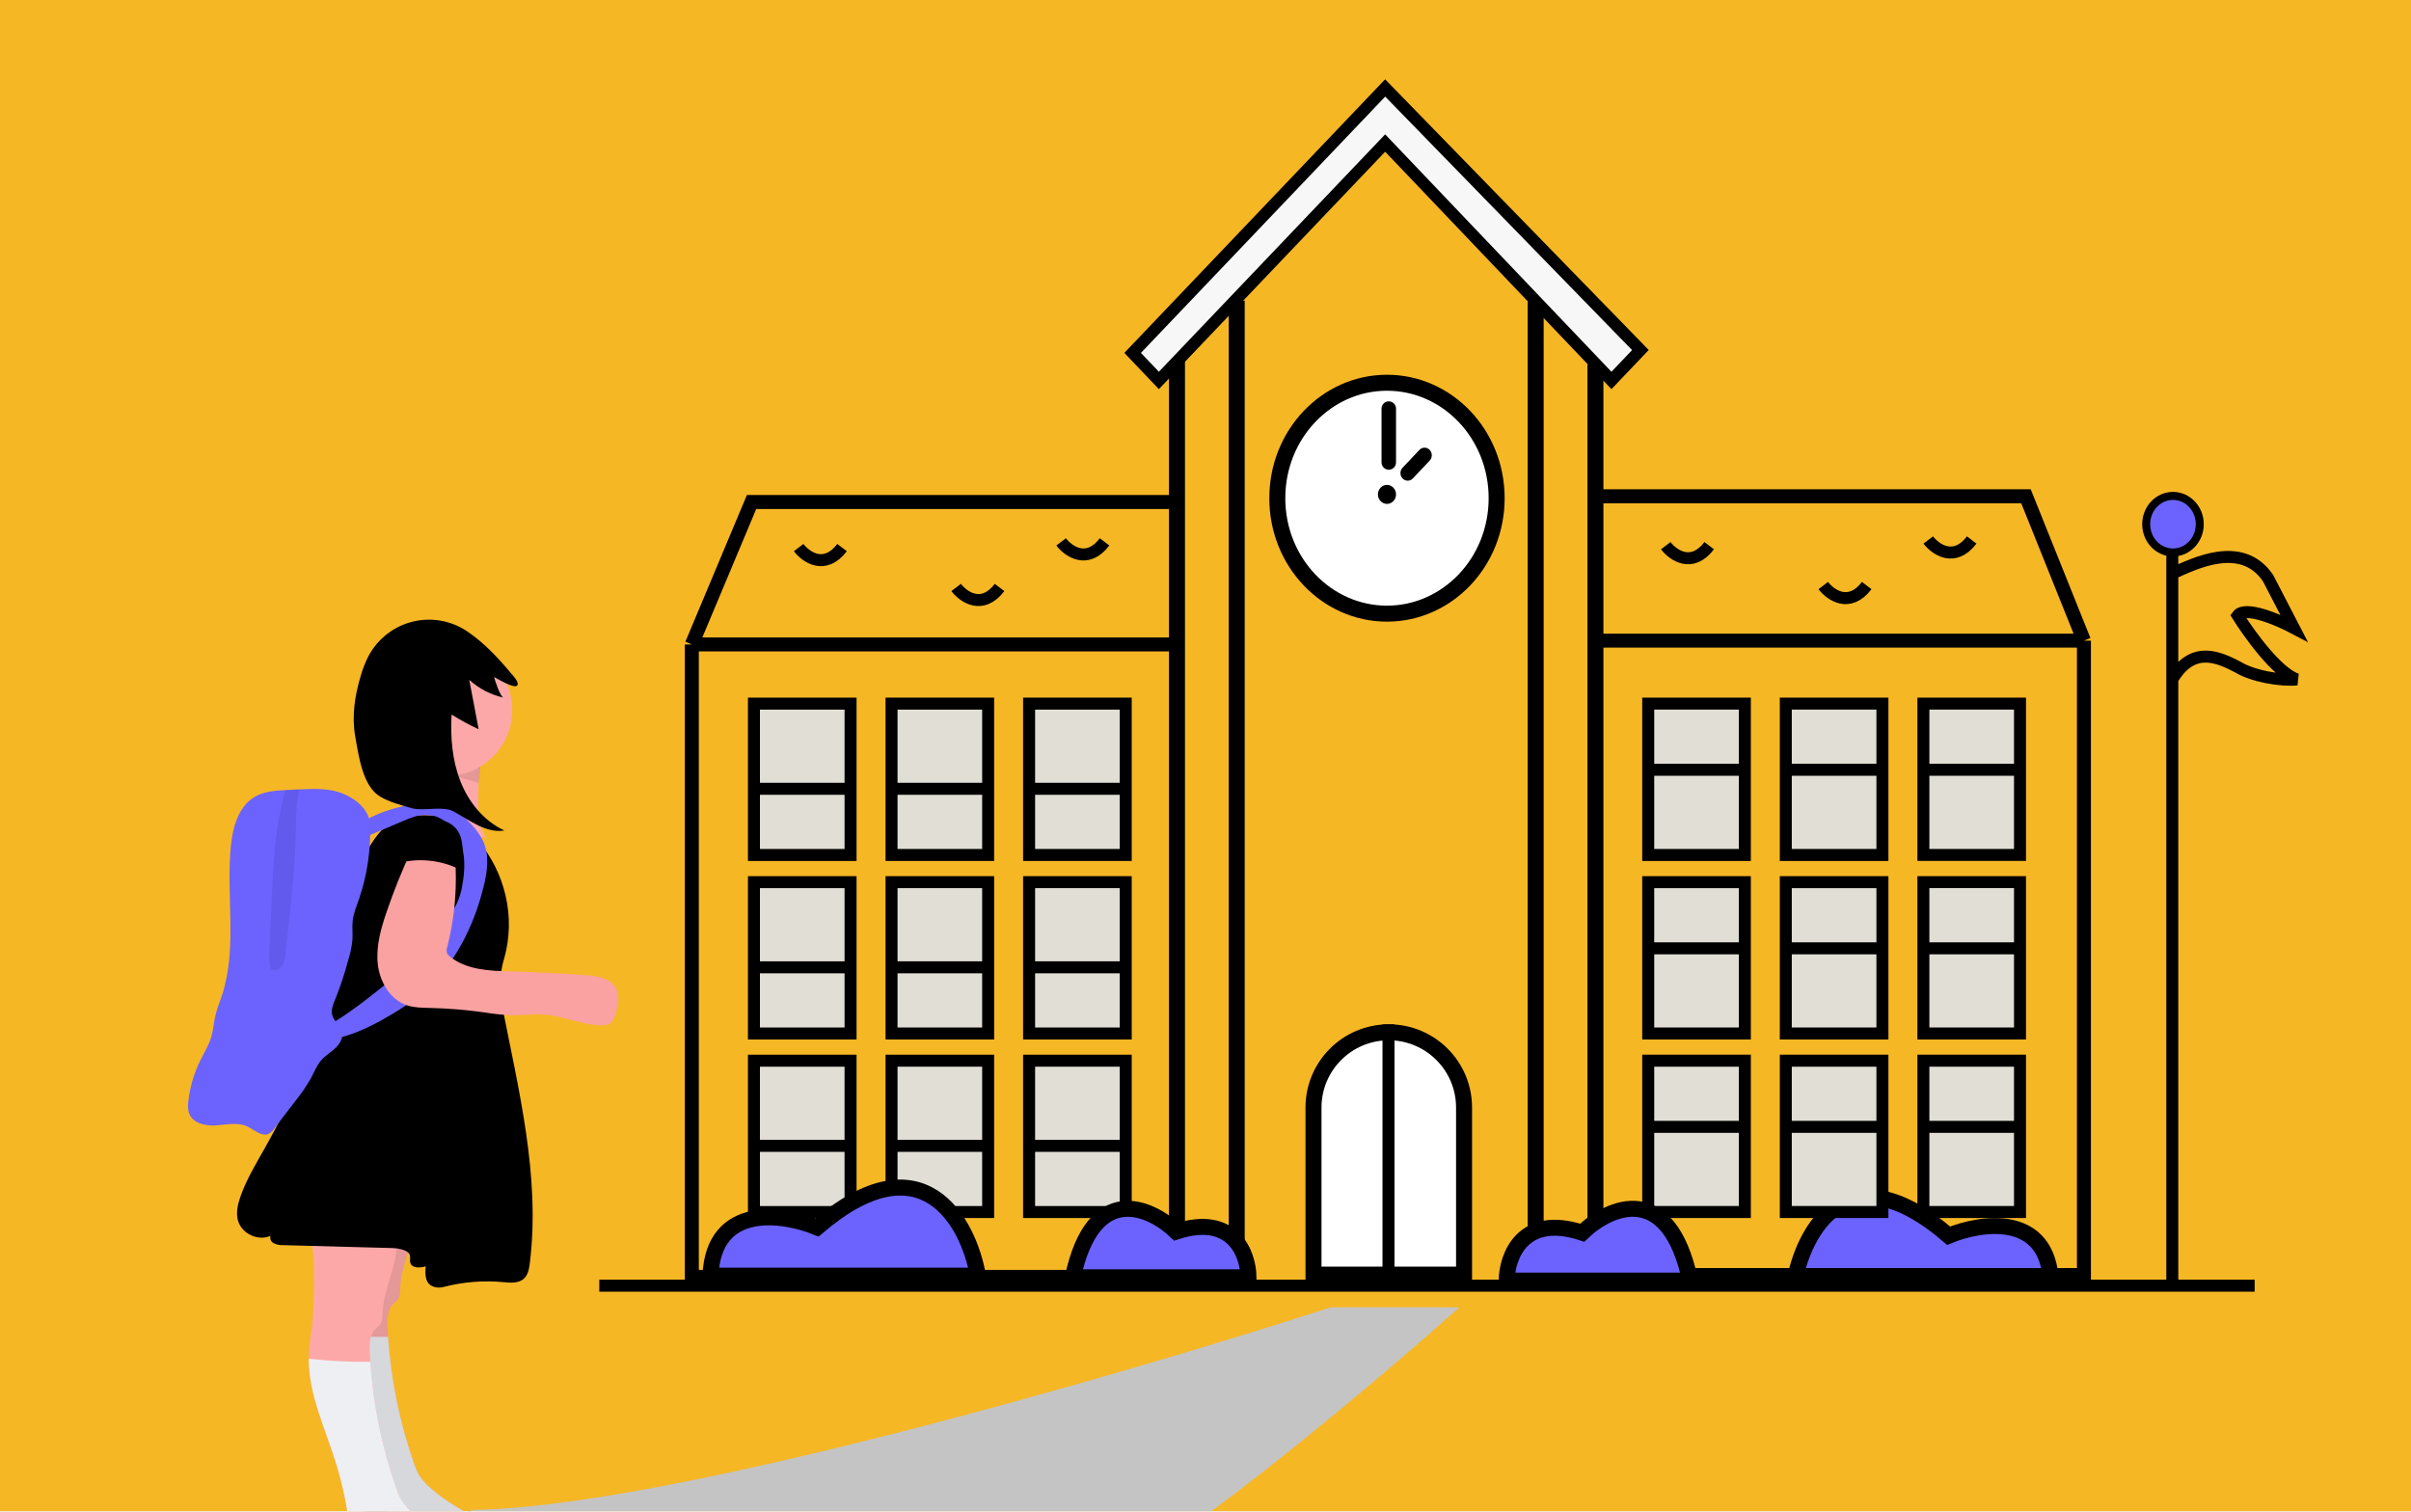
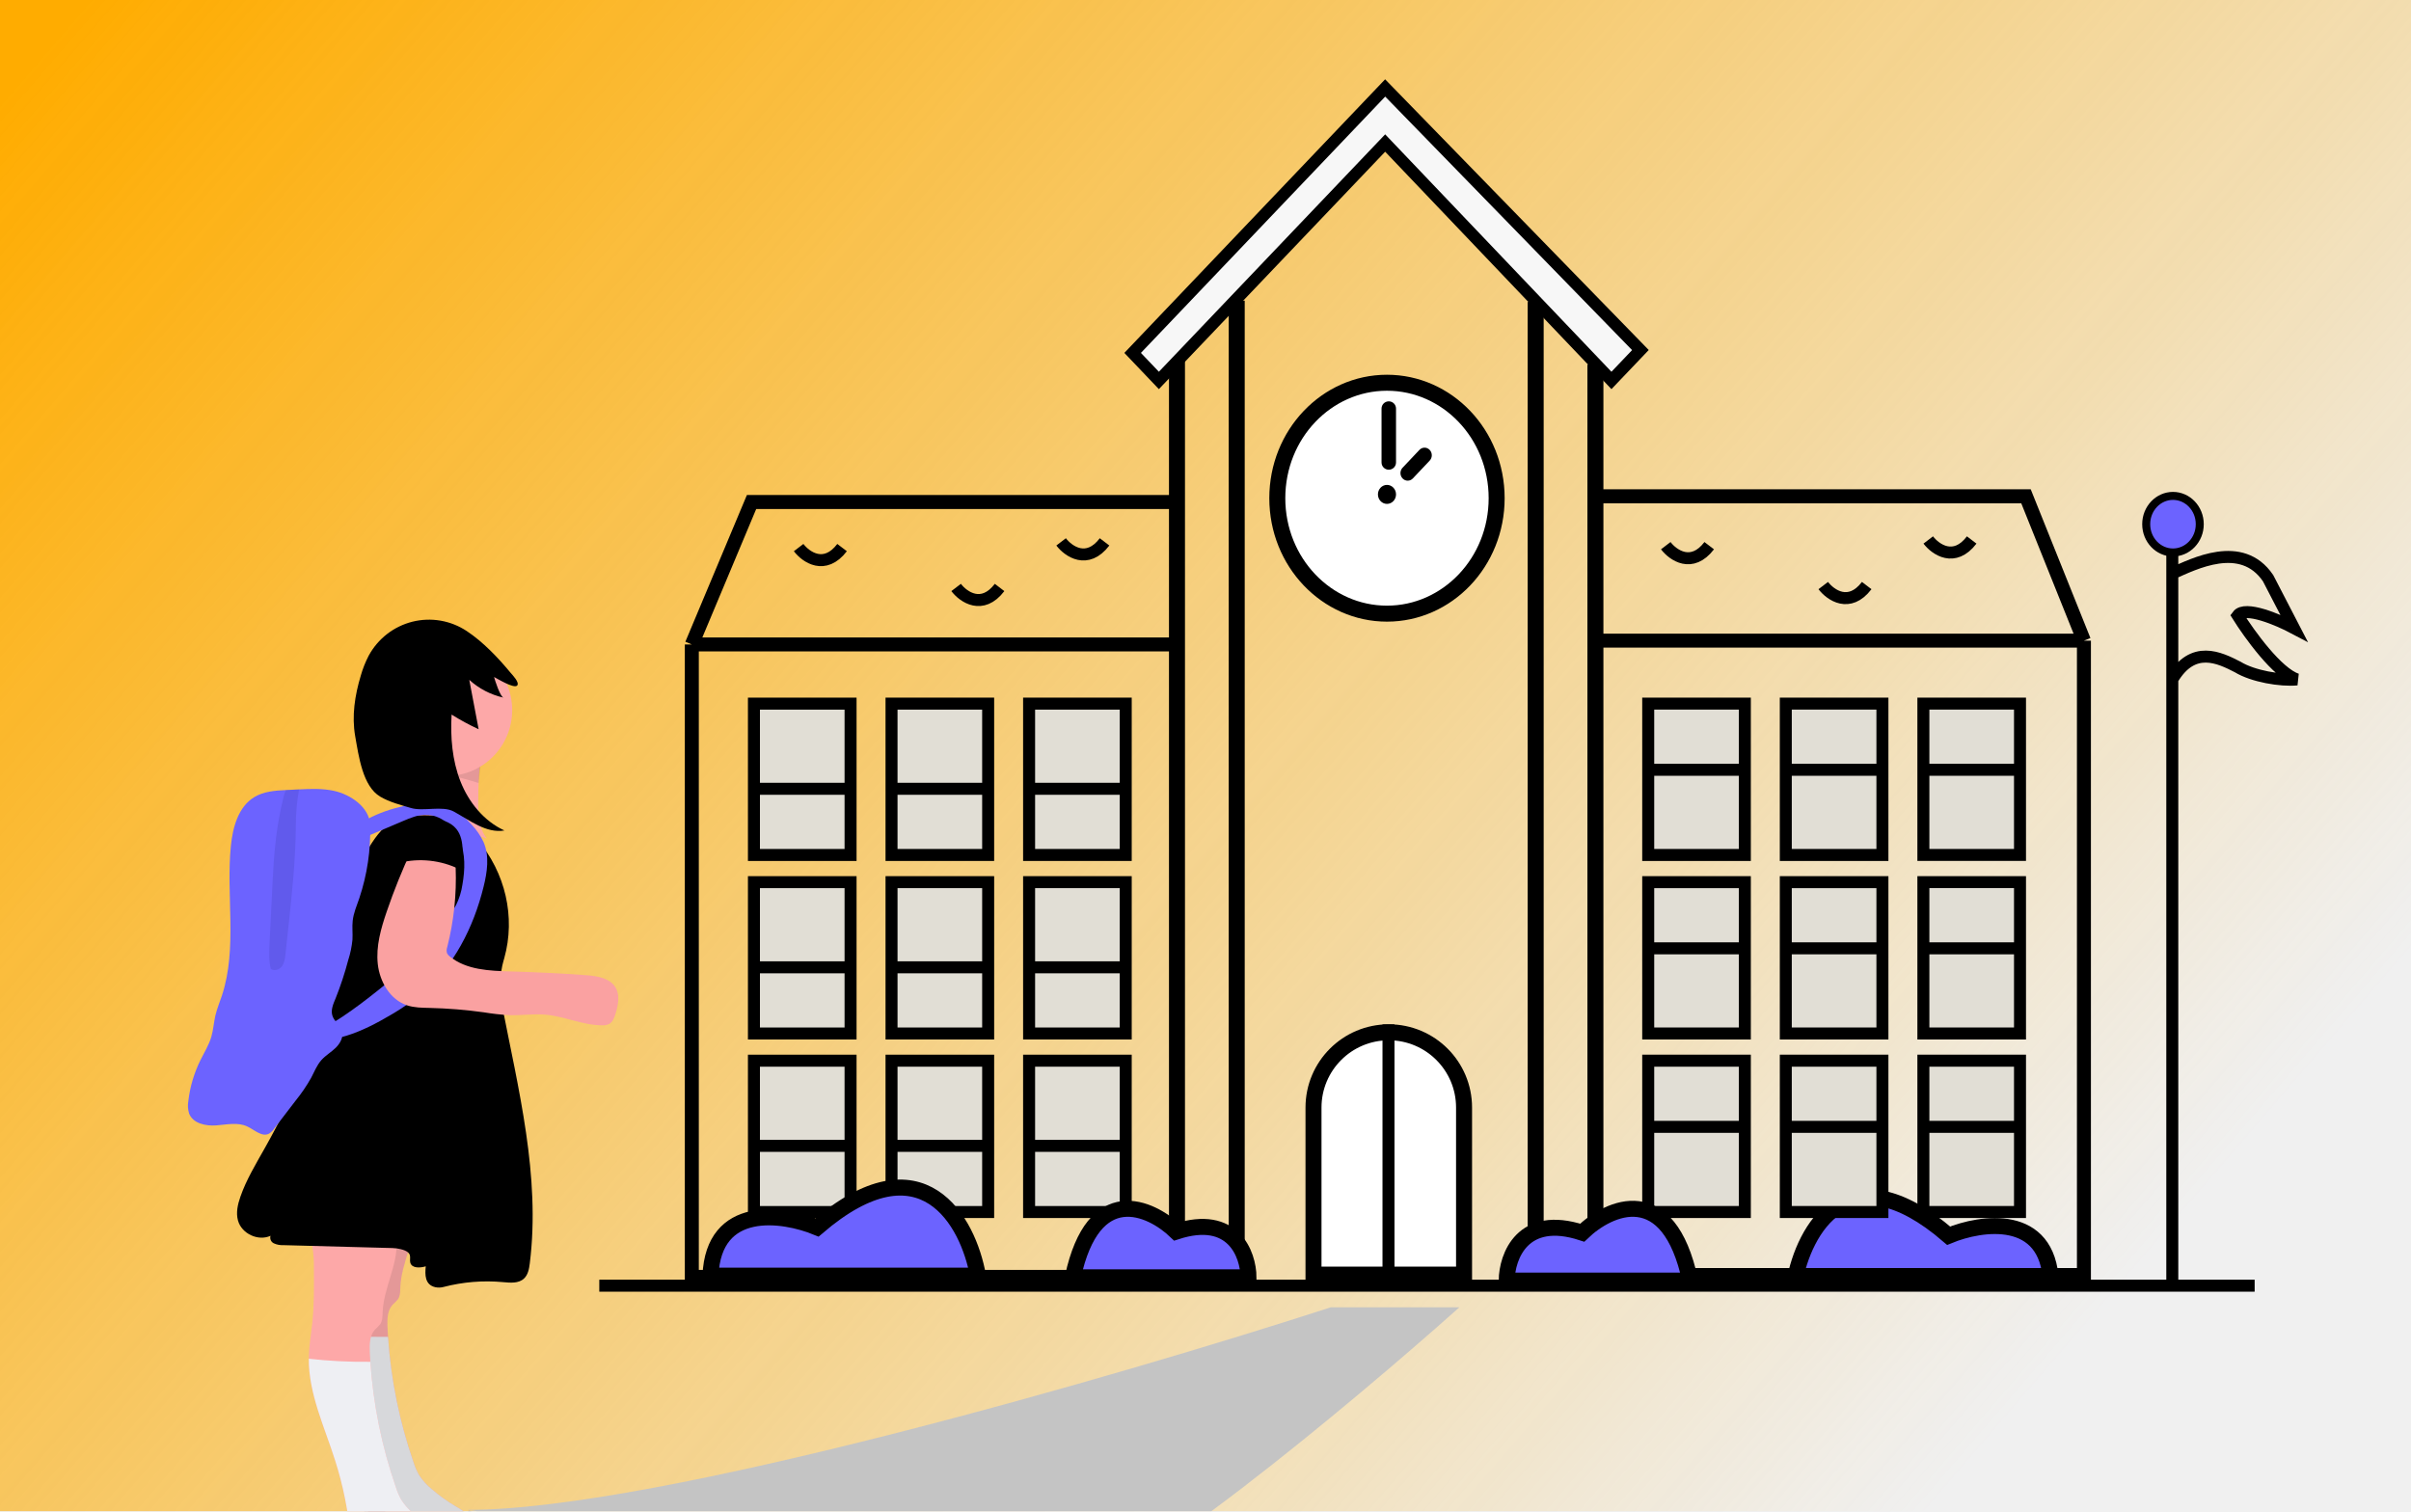
<svg xmlns="http://www.w3.org/2000/svg" width="603" height="378" viewBox="0 0 603 378" fill="none">
  <g clip-path="url(#clip0)">
-     <rect width="603" height="378" fill="#F6B725" />
+     <rect width="603" height="378" fill="url(#paint0_linear)" />
    <path d="M117.627 384.006C116.65 384.896 115.156 384.874 113.83 384.776L107.788 384.331C102.988 383.975 98.024 383.575 93.79 381.274C93.342 381.068 92.945 380.764 92.627 380.384C92.291 379.802 92.115 379.14 92.119 378.467C91.547 371.876 90.246 365.371 88.238 359.071C85.586 350.684 81.608 342.417 81.661 333.638C81.661 333.425 81.661 333.194 81.661 333.002C81.736 330.252 82.218 327.534 82.514 324.797C83.005 320.219 82.956 315.605 82.921 311.004C82.959 309.2 82.835 307.397 82.55 305.616C82.271 304.17 81.224 302.719 81.865 301.447C83.107 298.977 87.611 298.07 90.033 297.981C93.295 297.865 96.504 298.724 99.655 299.578C100.614 299.841 101.618 300.121 102.343 300.802C103.315 301.718 103.594 303.155 103.629 304.495C103.797 310.435 100.398 315.961 100.128 321.892C100.08 322.96 100.128 324.117 99.51 325.007C99.101 325.491 98.658 325.945 98.183 326.364C96.857 327.827 96.818 330.034 96.91 332.019C96.95 332.82 96.994 333.621 97.047 334.422C97.769 345.111 99.915 355.654 103.426 365.768C103.764 366.848 104.208 367.891 104.752 368.882C105.638 370.274 106.746 371.51 108.031 372.54C109.852 374.105 111.802 375.51 113.861 376.74C115.236 377.559 116.704 378.342 117.645 379.641C118.586 380.94 118.794 382.912 117.627 384.006Z" fill="#FDA8A8" />
    <path opacity="0.1" d="M117.627 384.006C116.65 384.896 115.156 384.874 113.83 384.776L107.788 384.331C102.988 383.975 98.024 383.575 93.79 381.274C93.342 381.068 92.945 380.764 92.627 380.384C92.291 379.802 92.115 379.14 92.119 378.467C91.547 371.876 90.246 365.371 88.238 359.071C85.586 350.684 81.608 342.417 81.661 333.638C81.661 333.425 81.661 333.194 81.661 333.002C81.736 330.252 82.218 327.534 82.514 324.797C83.005 320.219 82.956 315.605 82.921 311.004C82.959 309.2 82.835 307.397 82.55 305.616C82.271 304.17 81.224 302.719 81.865 301.447C83.107 298.977 87.611 298.07 90.033 297.981C93.295 297.865 96.504 298.724 99.655 299.578C100.614 299.841 101.618 300.121 102.343 300.802C103.315 301.718 103.594 303.155 103.629 304.495C103.797 310.435 100.398 315.961 100.128 321.892C100.08 322.96 100.128 324.117 99.51 325.007C99.101 325.491 98.658 325.945 98.183 326.364C96.857 327.827 96.818 330.034 96.91 332.019C96.95 332.82 96.994 333.621 97.047 334.422C97.769 345.111 99.915 355.654 103.426 365.768C103.764 366.848 104.208 367.891 104.752 368.882C105.638 370.274 106.746 371.51 108.031 372.54C109.852 374.105 111.802 375.51 113.861 376.74C115.236 377.559 116.704 378.342 117.645 379.641C118.586 380.94 118.794 382.912 117.627 384.006Z" fill="black" />
    <path d="M117.627 384.005C116.65 384.895 115.156 384.873 113.83 384.775L107.788 384.33C102.988 383.974 98.024 383.574 93.79 381.273C93.342 381.067 92.945 380.763 92.627 380.383C92.291 379.801 92.115 379.139 92.119 378.466C91.547 371.875 90.246 365.37 88.238 359.071C85.586 350.684 81.608 342.417 81.661 333.638C86.77 334.206 91.908 334.462 97.047 334.403C97.769 345.092 99.915 355.635 103.426 365.749C103.764 366.829 104.208 367.872 104.752 368.864C105.638 370.256 106.746 371.491 108.031 372.521C109.852 374.086 111.802 375.492 113.861 376.722C115.236 377.54 116.704 378.323 117.645 379.623C118.586 380.922 118.794 382.911 117.627 384.005Z" fill="#EEEFF3" />
    <path opacity="0.1" d="M117.627 384.005C116.65 384.895 115.156 384.873 113.83 384.775L107.788 384.33C102.988 383.974 98.024 383.574 93.79 381.273C93.342 381.067 92.945 380.763 92.627 380.383C92.291 379.801 92.115 379.139 92.119 378.466C91.547 371.875 90.246 365.37 88.238 359.071C85.586 350.684 81.608 342.417 81.661 333.638C86.77 334.206 91.908 334.462 97.047 334.403C97.769 345.092 99.915 355.635 103.426 365.749C103.764 366.829 104.208 367.872 104.752 368.864C105.638 370.256 106.746 371.491 108.031 372.521C109.852 374.086 111.802 375.492 113.861 376.722C115.236 377.54 116.704 378.323 117.645 379.623C118.586 380.922 118.794 382.911 117.627 384.005Z" fill="black" />
    <path d="M104.277 382.128C102.825 381.605 101.43 380.934 100.113 380.126L93.452 376.344C92.85 375.952 92.18 375.678 91.477 375.539L90.681 381.523C90.482 382.992 90.376 384.718 91.477 385.701C91.87 386.017 92.32 386.253 92.803 386.395C95.22 387.236 97.828 387.254 100.387 387.334C108.246 387.588 116.185 388.513 123.929 387.125C124.875 386.956 125.9 386.68 126.47 385.924C127.12 385.034 126.934 383.744 126.307 382.84C125.619 381.982 124.743 381.295 123.747 380.834C121.776 379.766 119.73 378.858 117.683 377.946C117.557 377.871 117.407 377.845 117.263 377.875C117.064 377.942 117.002 378.186 116.949 378.391C116.591 379.85 115.424 381.003 114.094 381.692C114.076 381.692 107.221 383.072 104.277 382.128Z" fill="#BBBDC8" />
    <path opacity="0.1" d="M104.277 382.128C102.825 381.605 101.43 380.934 100.113 380.126L93.452 376.344C92.85 375.952 92.18 375.678 91.477 375.539L90.681 381.523C90.482 382.992 90.376 384.718 91.477 385.701C91.87 386.017 92.32 386.253 92.803 386.395C95.22 387.236 97.828 387.254 100.387 387.334C108.246 387.588 116.185 388.513 123.929 387.125C124.875 386.956 125.9 386.68 126.47 385.924C127.12 385.034 126.934 383.744 126.307 382.84C125.619 381.982 124.743 381.295 123.747 380.834C121.776 379.766 119.73 378.858 117.683 377.946C117.557 377.871 117.407 377.845 117.263 377.875C117.064 377.942 117.002 378.186 116.949 378.391C116.591 379.85 115.424 381.003 114.094 381.692C114.076 381.692 107.221 383.072 104.277 382.128Z" fill="black" />
    <path d="M113.206 390.236C112.23 391.125 110.736 391.103 109.41 391.005L103.367 390.56C98.567 390.204 93.603 389.804 89.369 387.504C88.921 387.297 88.524 386.993 88.207 386.614C87.87 386.032 87.694 385.369 87.698 384.696C87.126 378.106 85.825 371.6 83.817 365.301C81.165 356.914 77.187 348.647 77.24 339.868C77.24 339.654 77.24 339.423 77.24 339.232C77.316 336.482 77.797 333.763 78.094 331.027C78.584 326.448 78.535 321.834 78.5 317.234C78.538 315.43 78.414 313.626 78.129 311.845C77.85 310.399 76.803 308.949 77.444 307.676C78.686 305.207 83.19 304.299 85.612 304.21C88.874 304.094 92.083 304.953 95.234 305.807C96.194 306.07 97.197 306.35 97.922 307.031C98.894 307.948 99.173 309.385 99.208 310.724C99.376 316.664 95.977 322.19 95.707 328.121C95.659 329.189 95.707 330.346 95.089 331.236C94.68 331.721 94.237 332.174 93.763 332.593C92.437 334.057 92.397 336.264 92.49 338.248C92.529 339.049 92.574 339.85 92.627 340.651C93.349 351.34 95.494 361.883 99.005 371.997C99.343 373.077 99.787 374.12 100.331 375.112C101.218 376.504 102.326 377.739 103.61 378.769C105.431 380.334 107.382 381.74 109.441 382.97C110.815 383.788 112.283 384.571 113.224 385.871C114.166 387.17 114.373 389.141 113.206 390.236Z" fill="#FDA8A8" />
    <path d="M113.206 390.236C112.23 391.126 110.736 391.104 109.41 391.006L103.367 390.561C98.567 390.205 93.603 389.804 89.369 387.504C88.921 387.298 88.524 386.994 88.207 386.614C87.87 386.032 87.694 385.37 87.698 384.696C87.126 378.106 85.825 371.601 83.817 365.301C81.165 356.914 77.187 348.647 77.24 339.868C82.349 340.437 87.487 340.693 92.627 340.634C93.349 351.323 95.494 361.866 99.005 371.98C99.343 373.06 99.787 374.103 100.331 375.095C101.218 376.486 102.326 377.722 103.61 378.752C105.431 380.317 107.382 381.722 109.441 382.952C110.815 383.771 112.283 384.554 113.224 385.853C114.166 387.153 114.373 389.141 113.206 390.236Z" fill="#EEEFF3" />
    <path d="M121.775 209.75C119.622 207.08 119.565 203.351 119.618 199.925C119.618 198.591 119.658 197.211 119.706 195.854V195.823C119.766 193.329 120.028 190.844 120.489 188.392C120.721 187.216 121.031 186.057 121.417 184.922C121.125 184.855 120.833 184.793 120.533 184.739C115.9 183.818 111.132 183.818 106.499 184.739C105.699 184.9 103.675 184.864 102.521 185.26C102.193 185.339 101.907 185.541 101.721 185.825C101.496 186.301 101.96 187.681 102.296 188.904C102.48 189.456 102.585 190.031 102.605 190.613C102.56 191.159 102.478 191.702 102.358 192.237C102.15 193.22 101.876 194.195 101.748 195.191C101.522 196.891 101.721 198.622 101.611 200.335C101.5 202.048 101.01 203.85 99.715 204.967C107.239 205.616 114.652 207.223 121.775 209.75Z" fill="#FDA8A8" />
    <path opacity="0.1" d="M100.594 192.039C101.182 192.088 101.765 192.146 102.362 192.212C108.249 192.845 114.059 194.067 119.706 195.861V195.83L120.488 188.399C120.488 187.954 120.488 187.509 120.488 187.042C120.488 186.281 120.51 185.511 120.528 184.746C115.895 183.825 111.128 183.825 106.494 184.746C105.694 184.906 103.67 184.871 102.516 185.267C102.516 185.992 102.516 186.717 102.49 187.442C102.461 187.936 102.394 188.427 102.291 188.911C102.08 190.112 101.483 191.211 100.594 192.039Z" fill="black" />
    <path d="M111.745 194.08C102.713 194.08 95.391 186.71 95.391 177.618C95.391 168.525 102.713 161.155 111.745 161.155C120.777 161.155 128.099 168.525 128.099 177.618C128.099 186.71 120.777 194.08 111.745 194.08Z" fill="#FDA8A8" />
    <path d="M126.111 239.695C129.015 229.35 126.363 218.24 119.428 210.07C117.885 208.251 116.334 206.382 114.309 205.292C111.9 204.001 109.049 203.957 106.322 203.93C103.913 203.93 101.429 203.93 99.215 204.896C96.222 206.182 94.158 208.976 92.417 211.748C90.56 214.702 88.881 217.901 88.598 221.39C88.448 223.459 88.81 225.559 88.505 227.619C88.116 230.231 86.671 232.571 86.078 235.143C85.756 236.531 85.689 237.968 85.482 239.383C85.169 241.319 84.714 243.228 84.12 245.096C79.729 259.775 73.715 273.912 66.193 287.241C63.983 291.17 61.618 295.055 60.133 299.313C59.461 301.239 58.975 303.317 59.523 305.302C60.438 308.594 64.57 310.53 67.66 309.11C67.546 309.476 67.569 309.871 67.725 310.221C67.882 310.57 68.161 310.85 68.509 311.006C69.243 311.34 70.046 311.492 70.851 311.451L98.15 312.181C98.867 312.199 99.58 312.296 100.276 312.47C103.485 313.297 102.278 314.694 102.623 315.86C103.043 317.284 105.071 317.168 106.486 316.75C106.269 318.828 106.221 321.369 108.886 321.974C109.577 322.115 110.292 322.09 110.972 321.903C115.809 320.648 120.824 320.242 125.797 320.701C127.618 320.87 129.7 321.075 131.048 319.811C132.065 318.872 132.33 317.377 132.502 315.998C135.221 294.196 129.629 272.363 125.43 250.823C124.864 247.917 125.068 243.21 125.916 240.371L126.111 239.695Z" fill="black" />
    <path d="M89.868 224.668C89.227 226.528 88.427 228.357 88.211 230.314C88.038 231.881 88.246 233.465 88.153 235.035C87.984 236.779 87.627 238.499 87.088 240.165C86.237 243.406 85.188 246.591 83.945 249.701C83.353 251.102 82.668 252.646 83.145 254.092C83.623 255.538 85.103 256.433 85.528 257.87C85.97 259.387 85.086 260.984 83.959 262.092C82.832 263.2 81.421 263.988 80.378 265.167C79.242 266.453 78.61 268.095 77.81 269.616C76.674 271.629 75.372 273.542 73.916 275.334L68.572 282.315C68.239 282.818 67.802 283.243 67.291 283.561C65.522 284.486 63.67 282.622 61.872 281.781C59.485 280.638 56.691 281.309 54.053 281.501C51.414 281.692 48.236 281.002 47.294 278.52C46.983 277.512 46.917 276.443 47.104 275.405C47.518 271.855 48.538 268.403 50.119 265.202C51.082 263.254 52.258 261.389 52.864 259.302C53.359 257.607 53.456 255.823 53.849 254.101C54.243 252.379 54.937 250.733 55.493 249.051C59.445 237.1 56.475 224.023 57.752 211.493C58.225 206.87 59.626 201.802 63.578 199.395C65.925 197.967 68.745 197.744 71.534 197.615L72.793 197.558L74.822 197.455C77.757 197.308 80.701 197.197 83.561 197.825C87.583 198.714 92.423 201.86 92.582 206.381C92.755 212.59 91.836 218.781 89.868 224.668Z" fill="#6C63FF" />
    <path opacity="0.1" d="M74.801 197.435C74.259 200.463 73.988 203.534 73.993 206.61C73.913 215.393 72.972 224.141 72.026 232.862L71.402 238.646C71.287 239.714 71.15 240.835 70.518 241.694C69.886 242.553 68.56 243.002 67.725 242.339C67.212 240.297 67.314 238.152 67.415 236.048C67.636 231.571 67.856 227.094 68.074 222.615C68.286 218.254 68.516 213.889 69.042 209.556C69.455 206.199 70.063 202.869 70.863 199.584C71.015 198.904 71.226 198.238 71.495 197.595L72.755 197.538L74.801 197.435Z" fill="#040640" />
    <path d="M103.68 201.201C106.389 200.809 109.227 200.609 111.8 201.557C114.257 202.469 116.22 204.342 117.988 206.313C119.193 207.584 120.19 209.039 120.94 210.625C122.448 214.113 121.86 218.136 120.94 221.829C118.434 232 113.457 241.811 105.47 248.525C103.039 250.514 100.45 252.3 97.731 253.865C94.195 255.951 90.543 257.869 86.632 259.075C85.54 259.413 84.378 259.698 83.259 259.458C82.141 259.217 81.085 258.305 81.049 257.153C87.458 253.526 93.204 248.841 98.911 244.178C100.475 242.963 101.94 241.624 103.291 240.174C105.315 237.882 106.743 235.115 108.706 232.77C110.474 230.665 112.684 228.89 114.01 226.483C114.842 224.839 115.399 223.068 115.658 221.241C116.312 217.517 116.436 213.562 114.969 210.078C113.501 206.594 110.138 203.733 106.381 203.795C104.453 203.826 102.619 204.596 100.842 205.348L89.659 210.1C89.797 210.038 89.019 208.084 89.054 207.813C89.16 206.963 89.31 206.95 89.938 206.305C91.008 205.228 92.67 204.471 94.026 203.844C97.102 202.502 100.353 201.612 103.68 201.201Z" fill="#6C63FF" />
    <path d="M125.939 174.503C122.749 173.79 119.796 172.257 117.369 170.054L119.707 182.406C117.377 181.329 115.119 180.105 112.944 178.739C112.63 184.39 113.086 190.17 115.154 195.429C117.223 200.688 121.037 205.396 126.156 207.732C121.612 208.497 117.532 205.213 113.488 202.993C110.668 201.449 105.85 203.038 102.765 202.103C100.148 201.329 97.461 200.653 95.1 199.269C90.716 196.693 89.721 189.169 88.833 184.141C87.944 179.113 88.753 173.907 90.229 169.013C90.721 167.279 91.386 165.601 92.214 164.003C93.353 161.904 94.911 160.066 96.791 158.605C98.672 157.143 100.833 156.09 103.138 155.513C105.443 154.935 107.842 154.844 110.183 155.247C112.525 155.65 114.757 156.538 116.741 157.854C120.816 160.554 124.595 164.528 127.707 168.296C128.149 168.817 129.975 170.668 129.369 171.447C128.631 172.39 124.299 169.702 123.565 169.338C123.778 170.143 125.095 174.294 125.939 174.503Z" fill="black" />
    <g opacity="0.1">
      <path opacity="0.1" d="M107.548 318.412C108.239 318.553 108.954 318.529 109.634 318.341C114.471 317.087 119.486 316.68 124.459 317.14C126.28 317.309 128.362 317.513 129.71 316.25C130.727 315.311 130.992 313.816 131.164 312.436C133.883 290.634 128.291 268.801 124.092 247.261C123.527 244.356 123.73 239.648 124.579 236.809L124.777 236.12C126.414 230.237 126.317 224.003 124.499 218.175C127.515 224.938 128.085 232.55 126.112 239.693L125.913 240.382C125.065 243.221 124.861 247.946 125.427 250.834C129.613 272.374 135.204 294.22 132.499 316.009C132.327 317.389 132.057 318.884 131.045 319.823C129.719 321.073 127.615 320.868 125.794 320.712C120.821 320.253 115.806 320.66 110.969 321.914C110.289 322.102 109.574 322.126 108.883 321.985C106.708 321.491 106.341 319.707 106.394 317.94C106.747 318.167 107.138 318.326 107.548 318.412Z" fill="black" />
      <path opacity="0.1" d="M66.325 305.548C66.211 305.914 66.234 306.309 66.391 306.659C66.547 307.008 66.826 307.288 67.174 307.444C67.909 307.777 68.712 307.93 69.516 307.889L96.815 308.618C97.532 308.636 98.245 308.733 98.941 308.908C102.15 309.735 100.943 311.132 101.288 312.298C101.708 313.722 103.737 313.606 105.151 313.188C105.018 314.456 104.952 315.893 105.522 316.961C104.28 317.148 102.945 316.983 102.614 315.858C102.282 314.732 103.476 313.295 100.267 312.467C99.571 312.293 98.858 312.196 98.141 312.178L70.86 311.448C70.055 311.49 69.252 311.337 68.518 311.003C68.17 310.847 67.891 310.568 67.734 310.218C67.578 309.869 67.555 309.473 67.669 309.108C64.575 310.527 60.447 308.592 59.532 305.299C59.394 304.8 59.317 304.286 59.302 303.768C60.955 305.762 63.947 306.652 66.325 305.548Z" fill="black" />
    </g>
    <path d="M102.946 212.574C100.598 217.599 98.522 222.749 96.727 228C95.277 232.231 94 236.676 94.482 241.126C94.963 245.575 97.576 250.069 101.819 251.471C103.622 252.067 105.554 252.071 107.45 252.116C111.992 252.223 116.524 252.592 121.024 253.219C123.119 253.568 125.23 253.804 127.349 253.927C130.346 254.025 133.343 253.553 136.331 253.798C141.166 254.194 145.759 256.467 150.612 256.467C151.204 256.504 151.796 256.394 152.336 256.147C153.22 255.666 153.613 254.625 153.914 253.664C154.59 251.493 155.12 249.001 153.976 247.039C152.566 244.623 149.361 244.138 146.581 243.924C140.322 243.479 134.056 243.168 127.782 242.99C122.43 242.839 116.631 242.634 112.48 239.226C112.2 239.024 111.972 238.759 111.813 238.452C111.656 237.931 111.675 237.372 111.866 236.863C113.511 230.392 114.217 223.715 113.961 217.041C113.989 216.442 113.835 215.849 113.519 215.341C113.143 214.934 112.655 214.649 112.118 214.522C108.412 213.326 104.445 213.214 100.679 214.202" fill="#FAA1A1" />
    <path d="M114.071 217.035C114.713 217.257 115.271 217.672 115.672 218.223C115.495 216.368 115.733 214.494 115.698 212.626C115.663 210.757 115.318 208.808 114.147 207.357C112.657 205.507 110.124 204.844 107.755 204.781C104.316 204.688 100.758 205.693 98.239 208.052C96.617 209.58 95.564 211.621 95.255 213.836C95.176 214.445 94.91 216.732 95.543 217.124C96.095 217.471 98.195 216.274 98.871 216.083C103.892 214.597 109.272 214.934 114.071 217.035Z" fill="black" />
    <path d="M487.366 309.093C462.056 287.26 451.092 307.749 448.773 320.722H512.946C512.228 303.255 495.594 305.692 487.366 309.093Z" fill="#6C63FF" stroke="black" stroke-width="4" />
    <path d="M149.887 321.594H563.896" stroke="black" stroke-width="3" />
    <path d="M399.019 91.198V320.183H384.077V75.52" stroke="black" stroke-width="4" />
    <path d="M309.308 75.208V319.871H294.367V90.411" stroke="black" stroke-width="4" />
    <path d="M346.435 35.777L289.84 95.161L283.275 88.273L346.435 22L410.274 87.56L403.03 95.161L346.435 35.777Z" fill="#F7F7F7" stroke="black" stroke-width="3" />
    <path d="M398.953 124.141H506.709L521.198 160.247M521.198 160.247H398.953M521.198 160.247V318.921H398.953" stroke="black" stroke-width="3.5" />
    <path d="M293.914 125.566H187.968L173.027 161.197M173.027 161.197H293.914M173.027 161.197V319.396H293.008" stroke="black" stroke-width="3.5" />
    <path d="M374.316 124.615C374.316 140.657 361.946 153.495 346.887 153.495C331.828 153.495 319.458 140.657 319.458 124.615C319.458 108.574 331.828 95.736 346.887 95.736C361.946 95.736 374.316 108.574 374.316 124.615Z" fill="white" stroke="black" stroke-width="4" />
    <ellipse cx="346.888" cy="123.665" rx="2.264" ry="2.375" fill="black" />
    <rect x="345.528" y="100.387" width="3.622" height="17.103" rx="1.811" fill="black" />
    <rect width="3.712" height="9.846" rx="1.856" transform="matrix(0.692833 0.721098 -0.68696 0.726695 356.275 111.188)" fill="black" />
    <rect x="188.563" y="176.002" width="24.166" height="37.856" fill="#E1DED5" stroke="black" stroke-width="3" />
    <path d="M188.422 197.303H212.871" stroke="black" stroke-width="3" />
    <rect x="222.975" y="175.999" width="24.166" height="37.856" fill="#E1DED5" stroke="black" stroke-width="3" />
    <path d="M222.831 197.303H247.28" stroke="black" stroke-width="3" />
    <rect x="257.382" y="175.999" width="24.166" height="37.856" fill="#E1DED5" stroke="black" stroke-width="3" />
    <path d="M257.241 197.303H281.69" stroke="black" stroke-width="3" />
    <rect x="188.563" y="220.657" width="24.166" height="37.856" fill="#E1DED5" stroke="black" stroke-width="3" />
    <path d="M188.422 241.958H212.871" stroke="black" stroke-width="3" />
    <rect x="222.976" y="220.655" width="24.166" height="37.856" fill="#E1DED5" stroke="black" stroke-width="3" />
    <path d="M222.832 241.957H247.281" stroke="black" stroke-width="3" />
    <rect x="257.382" y="220.655" width="24.166" height="37.856" fill="#E1DED5" stroke="black" stroke-width="3" />
    <path d="M257.242 241.957H281.691" stroke="black" stroke-width="3" />
    <rect x="188.562" y="265.314" width="24.166" height="37.856" fill="#E1DED5" stroke="black" stroke-width="3" />
    <path d="M188.422 286.617H212.871" stroke="black" stroke-width="3" />
    <rect x="222.975" y="265.313" width="24.166" height="37.856" fill="#E1DED5" stroke="black" stroke-width="3" />
    <path d="M222.831 286.617H247.28" stroke="black" stroke-width="3" />
    <rect x="257.381" y="265.313" width="24.166" height="37.856" fill="#E1DED5" stroke="black" stroke-width="3" />
    <path d="M257.241 286.617H281.69" stroke="black" stroke-width="3" />
    <rect x="505.211" y="303.167" width="24.166" height="37.856" transform="rotate(-180 505.211 303.167)" fill="#E1DED5" stroke="black" stroke-width="3" />
    <path d="M505.352 281.863H480.903" stroke="black" stroke-width="3" />
    <rect x="470.8" y="303.168" width="24.166" height="37.856" transform="rotate(-180 470.8 303.168)" fill="#E1DED5" stroke="black" stroke-width="3" />
    <path d="M470.943 281.863H446.494" stroke="black" stroke-width="3" />
    <rect x="436.391" y="303.168" width="24.166" height="37.856" transform="rotate(-180 436.391 303.168)" fill="#E1DED5" stroke="black" stroke-width="3" />
    <path d="M436.534 281.863H412.084" stroke="black" stroke-width="3" />
    <rect x="505.211" y="258.508" width="24.166" height="37.856" transform="rotate(-180 505.211 258.508)" fill="#E1DED5" stroke="black" stroke-width="3" />
    <path d="M505.352 237.208H480.903" stroke="black" stroke-width="3" />
    <rect x="470.8" y="258.511" width="24.166" height="37.856" transform="rotate(-180 470.8 258.511)" fill="#E1DED5" stroke="black" stroke-width="3" />
    <path d="M470.942 237.207H446.493" stroke="black" stroke-width="3" />
    <rect x="436.391" y="258.511" width="24.166" height="37.856" transform="rotate(-180 436.391 258.511)" fill="#E1DED5" stroke="black" stroke-width="3" />
    <path d="M436.533 237.208H412.084" stroke="black" stroke-width="3" />
    <rect x="505.211" y="213.85" width="24.166" height="37.856" transform="rotate(-180 505.211 213.85)" fill="#E1DED5" stroke="black" stroke-width="3" />
    <path d="M505.352 192.549H480.903" stroke="black" stroke-width="3" />
    <rect x="470.8" y="213.854" width="24.166" height="37.856" transform="rotate(-180 470.8 213.854)" fill="#E1DED5" stroke="black" stroke-width="3" />
    <path d="M470.942 192.55H446.493" stroke="black" stroke-width="3" />
    <rect x="436.391" y="213.854" width="24.166" height="37.856" transform="rotate(-180 436.391 213.854)" fill="#E1DED5" stroke="black" stroke-width="3" />
    <path d="M436.533 192.551H412.084" stroke="black" stroke-width="3" />
    <path d="M328.512 277.038C328.512 266.64 336.942 258.211 347.339 258.211C357.737 258.211 366.166 266.64 366.166 277.038V318.821H328.512V277.038Z" fill="white" stroke="black" stroke-width="4" />
    <path d="M347.266 256.246L347.266 320.724" stroke="black" stroke-width="3" />
    <path d="M482.263 135.067C484.074 137.442 488.783 140.768 493.129 135.067M456.003 146.469C457.814 148.844 462.523 152.17 466.869 146.469M416.613 136.492C418.424 138.868 423.132 142.193 427.479 136.492" stroke="black" stroke-width="3" />
    <path d="M265.39 135.543C267.201 137.918 271.91 141.244 276.256 135.543M239.13 146.945C240.941 149.32 245.649 152.646 249.996 146.945M199.74 136.968C201.551 139.344 206.259 142.669 210.606 136.968" stroke="black" stroke-width="3" />
-     <path d="M543.299 134.865V143.44M543.299 322.972V143.44M543.299 143.44C548.621 141.101 560.622 134.865 567.249 144.61L573.105 155.914L573.711 157.083C569.783 155.004 561.47 151.47 559.646 153.965C562.56 158.642 569.606 168.388 574.471 169.947C570.417 170.337 563.447 169.167 559.646 166.828C555.084 164.49 548.469 161.215 543.299 169.947" stroke="black" stroke-width="3" />
+     <path d="M543.299 134.864V143.44M543.299 322.971V143.44M543.299 143.44C548.621 141.101 560.622 134.864 567.249 144.61L573.105 155.914L573.711 157.083C569.783 155.004 561.47 151.47 559.646 153.965C562.56 158.642 569.606 168.388 574.471 169.947C570.417 170.337 563.447 169.167 559.646 166.828C555.084 164.49 548.469 161.215 543.299 169.947" stroke="black" stroke-width="3" />
    <path d="M550.169 131.117C550.169 135.071 547.126 138.193 543.472 138.193C539.818 138.193 536.775 135.071 536.775 131.117C536.775 127.163 539.818 124.04 543.472 124.04C547.126 124.04 550.169 127.163 550.169 131.117Z" fill="#6C63FF" stroke="black" stroke-width="2" />
    <path d="M395.722 308.334C380.784 303.448 376.899 314.285 376.824 320.315H422.717C417.318 295.132 402.471 301.835 395.722 308.334Z" fill="#6C63FF" stroke="black" stroke-width="4" />
    <path d="M294.166 308.063C308.471 303.399 312.191 313.743 312.262 319.499H268.314C273.484 295.46 287.703 301.859 294.166 308.063Z" fill="#6C63FF" stroke="black" stroke-width="4" />
    <path d="M204.358 307.014C230.742 284.341 242.172 305.617 244.589 319.089H177.694C178.443 300.951 195.782 303.481 204.358 307.014Z" fill="#6C63FF" stroke="black" stroke-width="4" />
    <path d="M266.151 399C280.657 399 338.094 351 365 327H332.83C280.774 343.889 164.728 377.667 117 377.667L266.151 399Z" fill="#C4C4C4" />
  </g>
  <defs>
+     <linearGradient id="paint0_linear" x1="3.20062e-07" y1="25" x2="451.5" y2="414" gradientUnits="userSpaceOnUse">
+       <stop stop-color="#FFAC00" />
+       <stop offset="0.745" stop-color="#FAAF13" stop-opacity="0.283" />
+       <stop offset="1" stop-color="#F6B225" stop-opacity="0" />
+     </linearGradient>
    <clipPath id="clip0">
      <rect width="603" height="378" fill="white" />
    </clipPath>
  </defs>
</svg>
